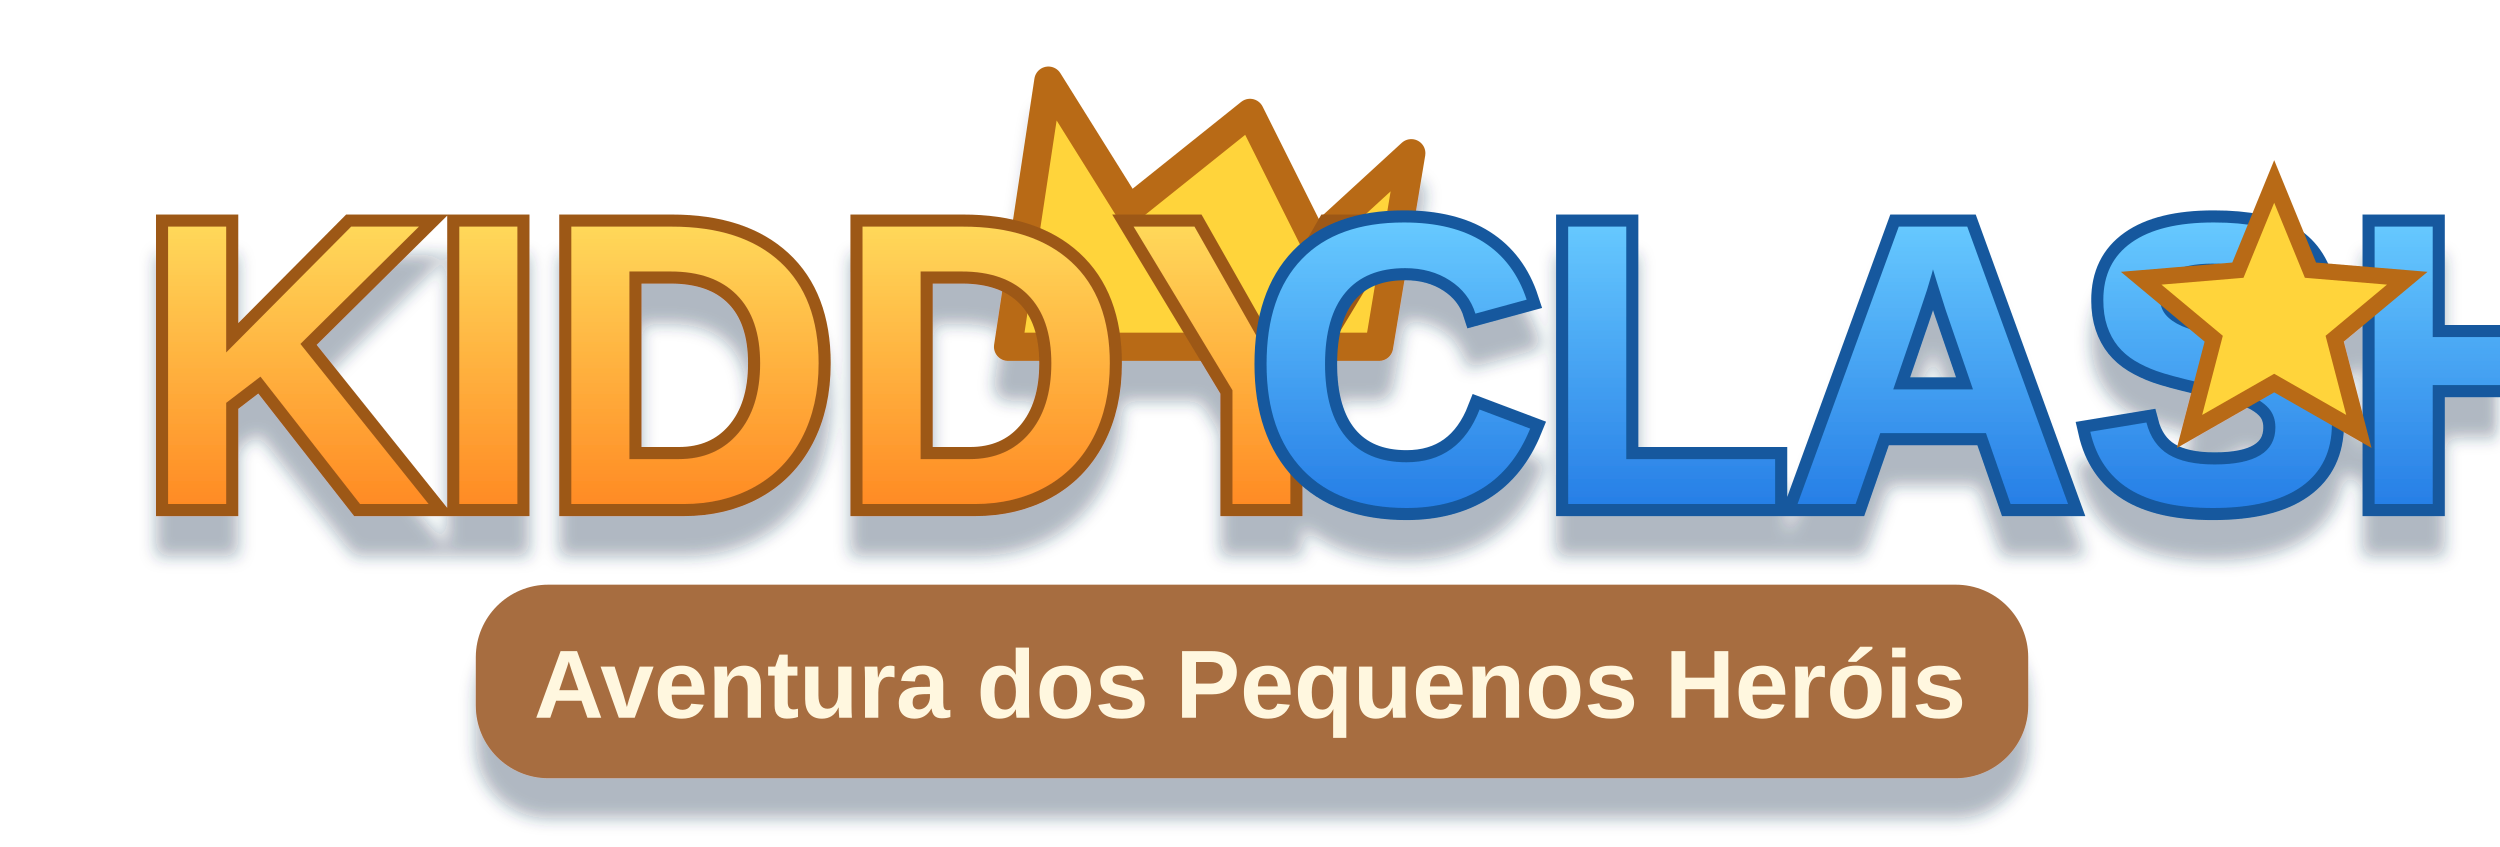
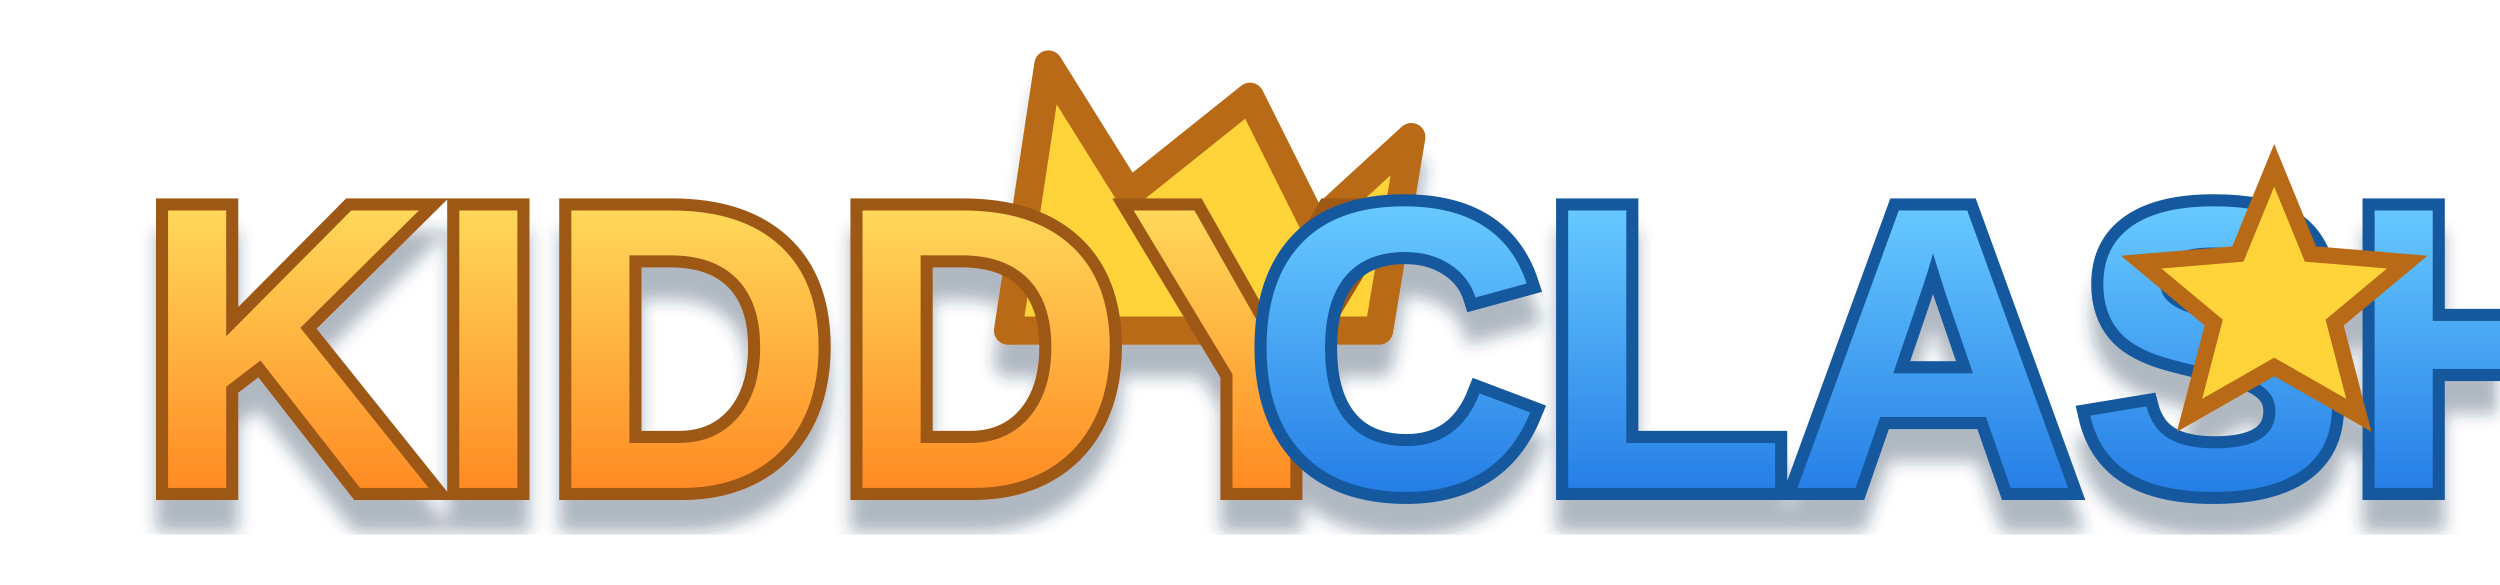
- <svg xmlns="http://www.w3.org/2000/svg" viewBox="0 0 620 210">
+ <svg xmlns="http://www.w3.org/2000/svg" viewBox="0 0 620 145">
  <defs>
    <linearGradient id="gold" x1="0" x2="0" y1="0" y2="1">
      <stop stop-color="#ffd85a" />
      <stop offset="1" stop-color="#ff8b24" />
    </linearGradient>
    <linearGradient id="blue" x1="0" x2="0" y1="0" y2="1">
      <stop stop-color="#67c9ff" />
      <stop offset="1" stop-color="#267ee6" />
    </linearGradient>
    <filter id="shadow">
-       <feDropShadow dx="0" dy="10" stdDeviation="2" flood-color="#17324d" flood-opacity=".35" />
+       <feDropShadow dx="0" dy="8" stdDeviation="2" flood-color="#17324d" flood-opacity=".35" />
    </filter>
  </defs>
  <g filter="url(#shadow)">
-     <path d="M260 20 280 52 310 28 326 60 350 38 342 86H250l10-66Z" fill="#ffd43b" stroke="#b86a13" stroke-width="7" stroke-linejoin="round" />
-     <text x="35" y="125" font-family="Arial Rounded MT Bold,Arial,sans-serif" font-size="100" font-weight="900" fill="url(#gold)" stroke="#9d5819" stroke-width="6" paint-order="stroke">KIDDY</text>
-     <text x="310" y="125" font-family="Arial Rounded MT Bold,Arial,sans-serif" font-size="100" font-weight="900" fill="url(#blue)" stroke="#14599e" stroke-width="6" paint-order="stroke">CLASH</text>
-     <path d="m564 45 9 22 24 2-18 15 6 23-21-12-21 12 6-23-18-15 24-2 9-22Z" fill="#ffd43b" stroke="#b86a13" stroke-width="4" />
-     <rect x="118" y="145" rx="18" width="385" height="48" fill="#a76d3f" />
-     <text x="310" y="178" text-anchor="middle" font-family="Arial Rounded MT Bold,Arial,sans-serif" font-size="24" font-weight="700" fill="#fff7df">Aventura dos Pequenos Heróis</text>
+     <path d="M260 16 280 48 310 24 326 56 350 34 342 82H250l10-66Z" fill="#ffd43b" stroke="#b86a13" stroke-width="7" stroke-linejoin="round" />
+     <text x="35" y="121" font-family="Arial Rounded MT Bold,Arial,sans-serif" font-size="100" font-weight="900" fill="url(#gold)" stroke="#9d5819" stroke-width="6" paint-order="stroke">KIDDY</text>
+     <text x="310" y="121" font-family="Arial Rounded MT Bold,Arial,sans-serif" font-size="100" font-weight="900" fill="url(#blue)" stroke="#14599e" stroke-width="6" paint-order="stroke">CLASH</text>
+     <path d="m564 41 9 22 24 2-18 15 6 23-21-12-21 12 6-23-18-15 24-2 9-22Z" fill="#ffd43b" stroke="#b86a13" stroke-width="4" />
  </g>
</svg>
